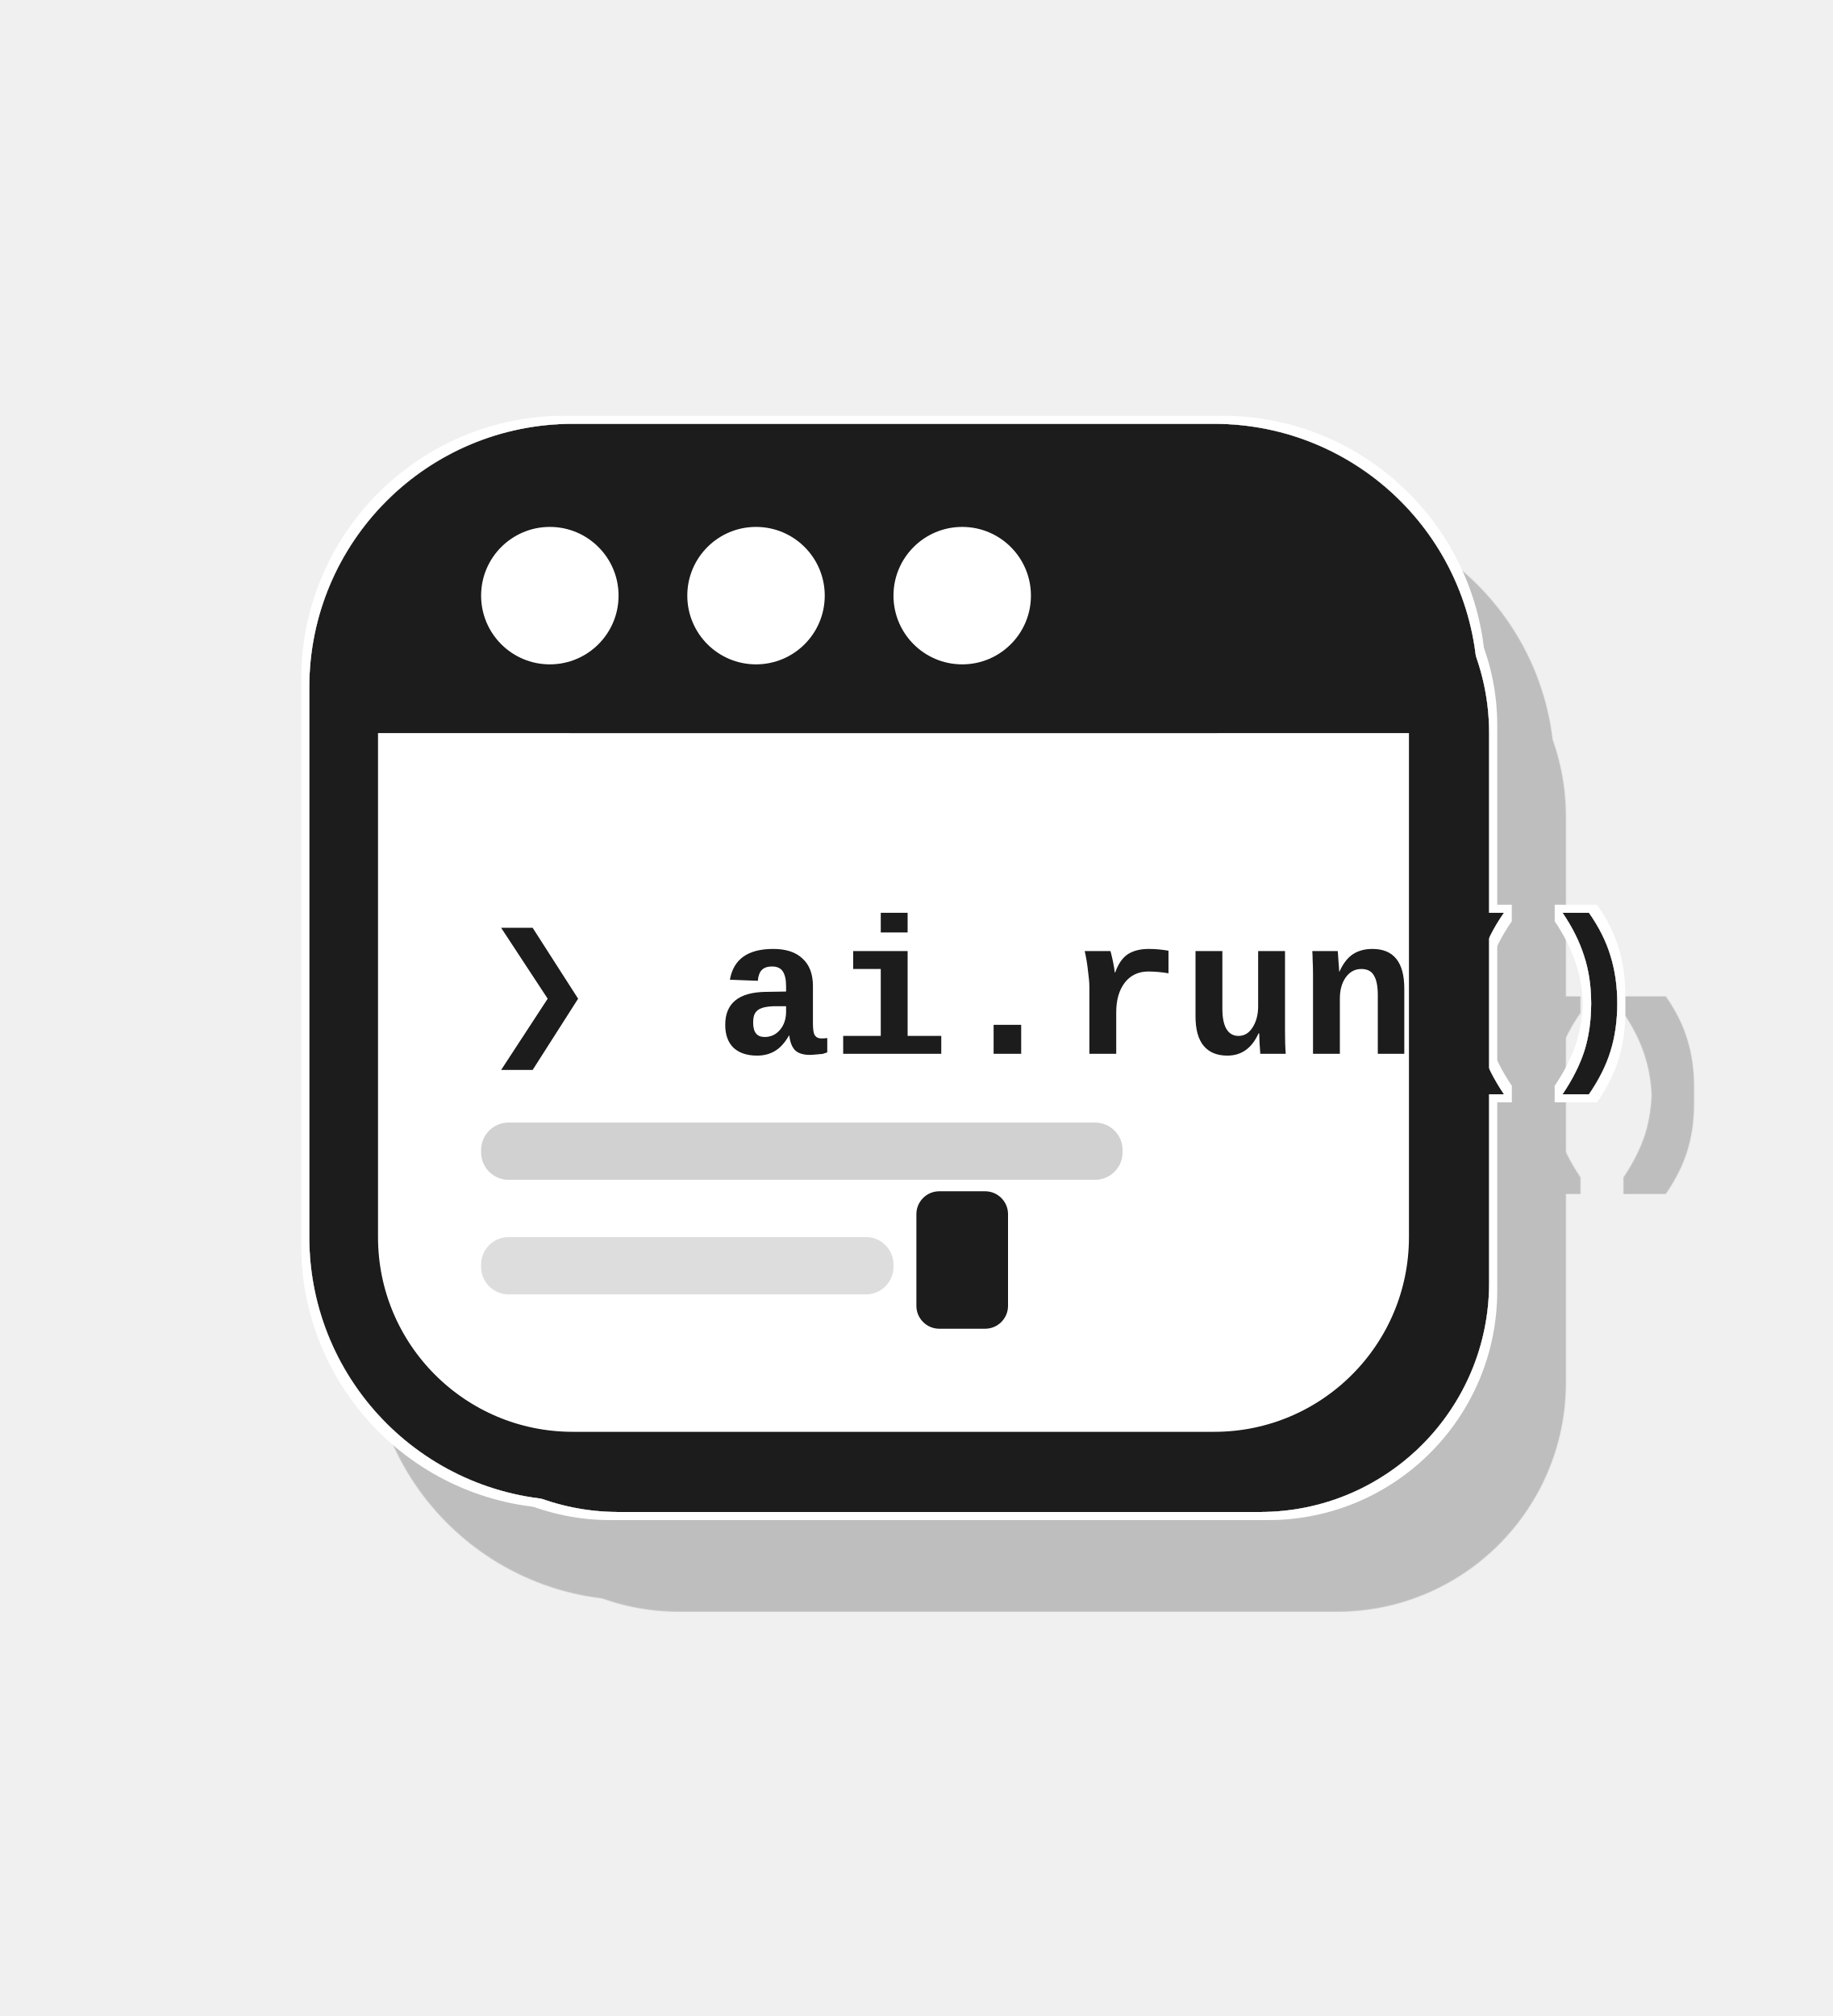
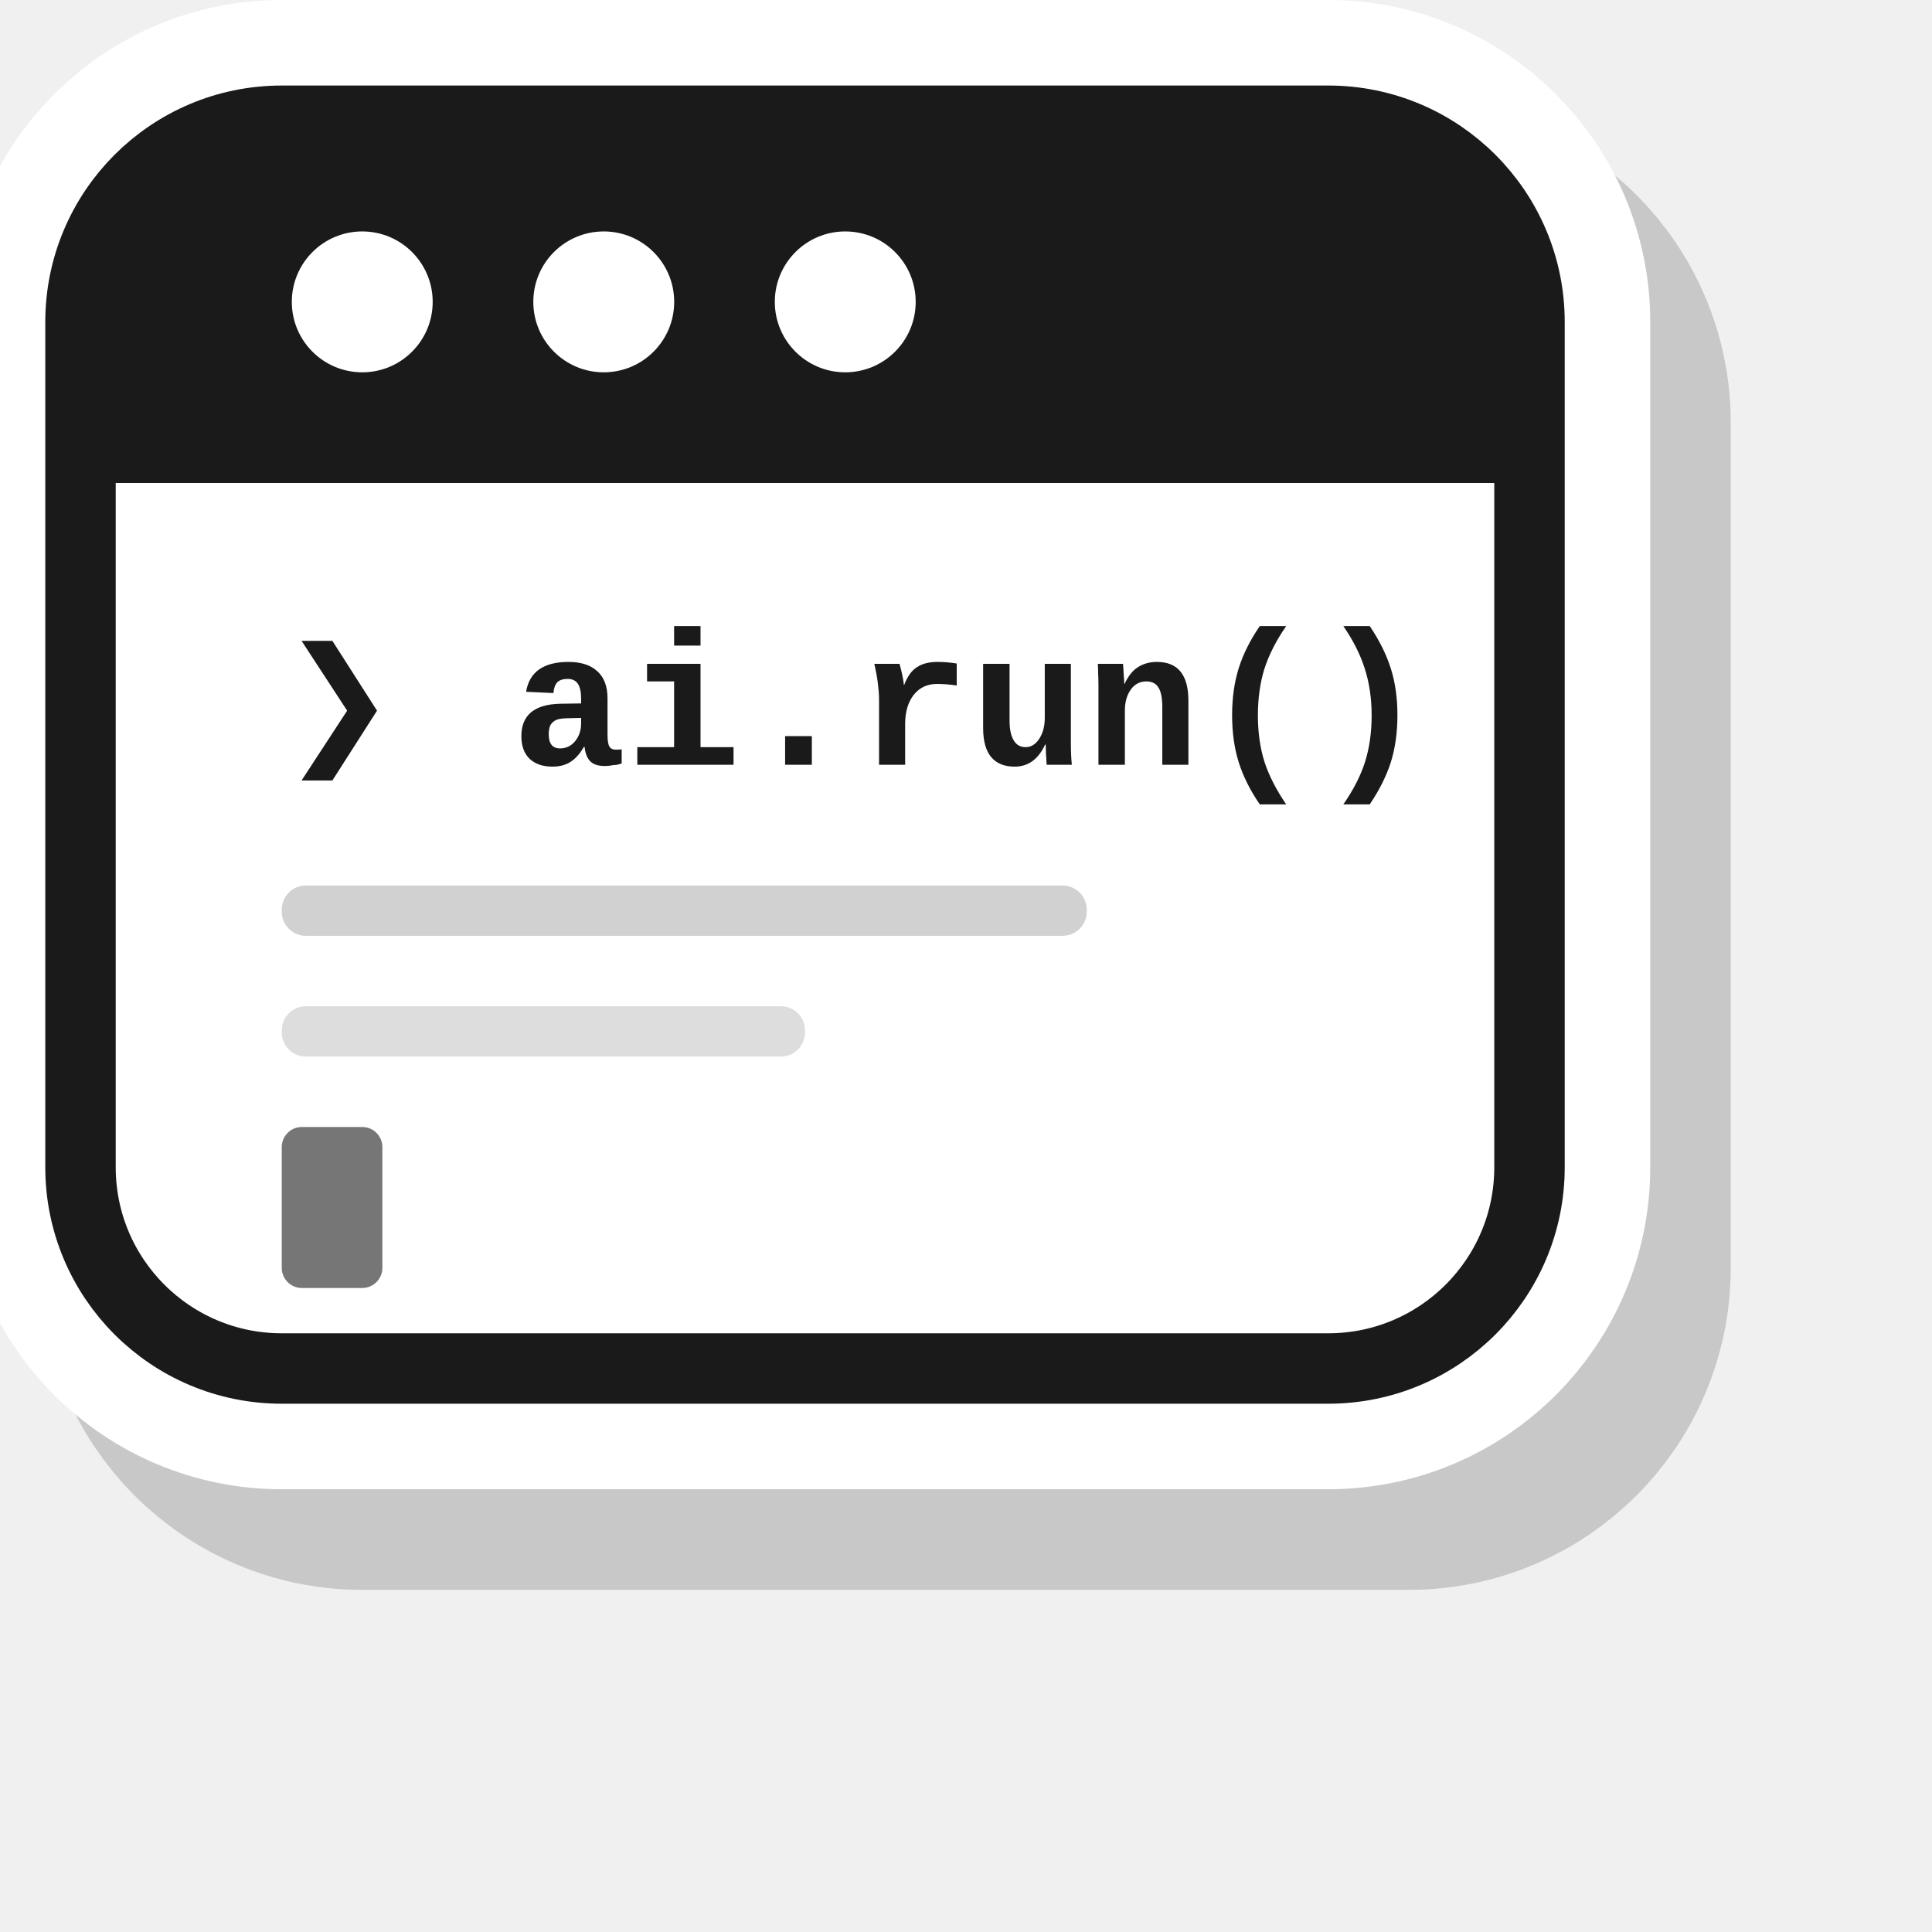
- <svg xmlns="http://www.w3.org/2000/svg" width="80" height="88" viewBox="0 0 80 88" fill="none">
-   <defs>
-     <filter id="sticker" x="-20%" y="-15%" width="140%" height="130%">
-       <feMorphology in="SourceAlpha" operator="dilate" radius="4" result="e" />
-       <feFlood flood-color="#ffffff" result="w" />
-       <feComposite in="w" in2="e" operator="in" result="wo" />
-       <feOffset dx="3" dy="4" in="e" result="so" />
-       <feFlood flood-color="#bebebe" result="sc" />
-       <feComposite in="sc" in2="so" operator="in" result="s" />
-       <feMerge>
-         <feMergeNode in="s" />
-         <feMergeNode in="wo" />
-         <feMergeNode in="SourceGraphic" />
-       </feMerge>
-     </filter>
-   </defs>
-   <g filter="url(#sticker)" transform="translate(8,8)">
-     <rect x="9" y="14" width="48" height="44" rx="10" fill="#1a1a1a" />
-     <rect x="7" y="12" width="48" height="44" rx="10" fill="#ffffff" />
-     <rect x="7" y="12" width="48" height="44" rx="10" fill="none" stroke="#1a1a1a" stroke-width="3" />
-     <rect x="7" y="12" width="48" height="12" rx="10" fill="#1a1a1a" />
-     <rect x="7" y="18" width="48" height="6" fill="#1a1a1a" />
-     <circle cx="16" cy="18" r="3" fill="#ffffff" />
-     <circle cx="25" cy="18" r="3" fill="#ffffff" />
-     <circle cx="34" cy="18" r="3" fill="#ffffff" />
-     <text x="13" y="38" font-family="'Courier New', monospace" font-size="8.5" font-weight="700" fill="#1a1a1a">❯ ai.run()</text>
-     <rect x="13" y="41" width="28" height="2.5" rx="1.2" fill="#1a1a1a" opacity="0.2" />
-     <rect x="13" y="46" width="18" height="2.5" rx="1.2" fill="#1a1a1a" opacity="0.15" />
-     <rect x="32" y="44" width="4" height="6" rx="1" fill="#1a1a1a" />
-   </g>
+ <svg xmlns="http://www.w3.org/2000/svg" width="80" height="80" viewBox="0 0 96 96" fill="none">
+   <rect x="4" y="6" width="72" height="62" rx="10" fill="#c8c8c8" stroke="#c8c8c8" stroke-width="12" stroke-linejoin="round" transform="translate(4,5)" />
+   <rect x="4" y="6" width="72" height="62" rx="10" fill="#fff" stroke="#fff" stroke-width="12" stroke-linejoin="round" />
+   <rect x="4" y="6" width="72" height="62" rx="10" fill="#fff" stroke="#1a1a1a" stroke-width="3.5" />
+   <rect x="4" y="6" width="72" height="18" rx="10" fill="#1a1a1a" />
+   <rect x="4" y="18" width="72" height="6" fill="#1a1a1a" />
+   <circle cx="18" cy="15" r="3.5" fill="#fff" />
+   <circle cx="30" cy="15" r="3.5" fill="#fff" />
+   <circle cx="42" cy="15" r="3.5" fill="#fff" />
+   <text x="14" y="38" font-family="'Courier New', monospace" font-size="9.5" font-weight="700" fill="#1a1a1a">❯ ai.run()</text>
+   <rect x="14" y="44" width="40" height="2.5" rx="1.2" fill="#1a1a1a" opacity="0.2" />
+   <rect x="14" y="50" width="26" height="2.5" rx="1.2" fill="#1a1a1a" opacity="0.15" />
+   <rect x="14" y="56" width="5" height="8" rx="1" fill="#1a1a1a" opacity="0.6" />
</svg>
